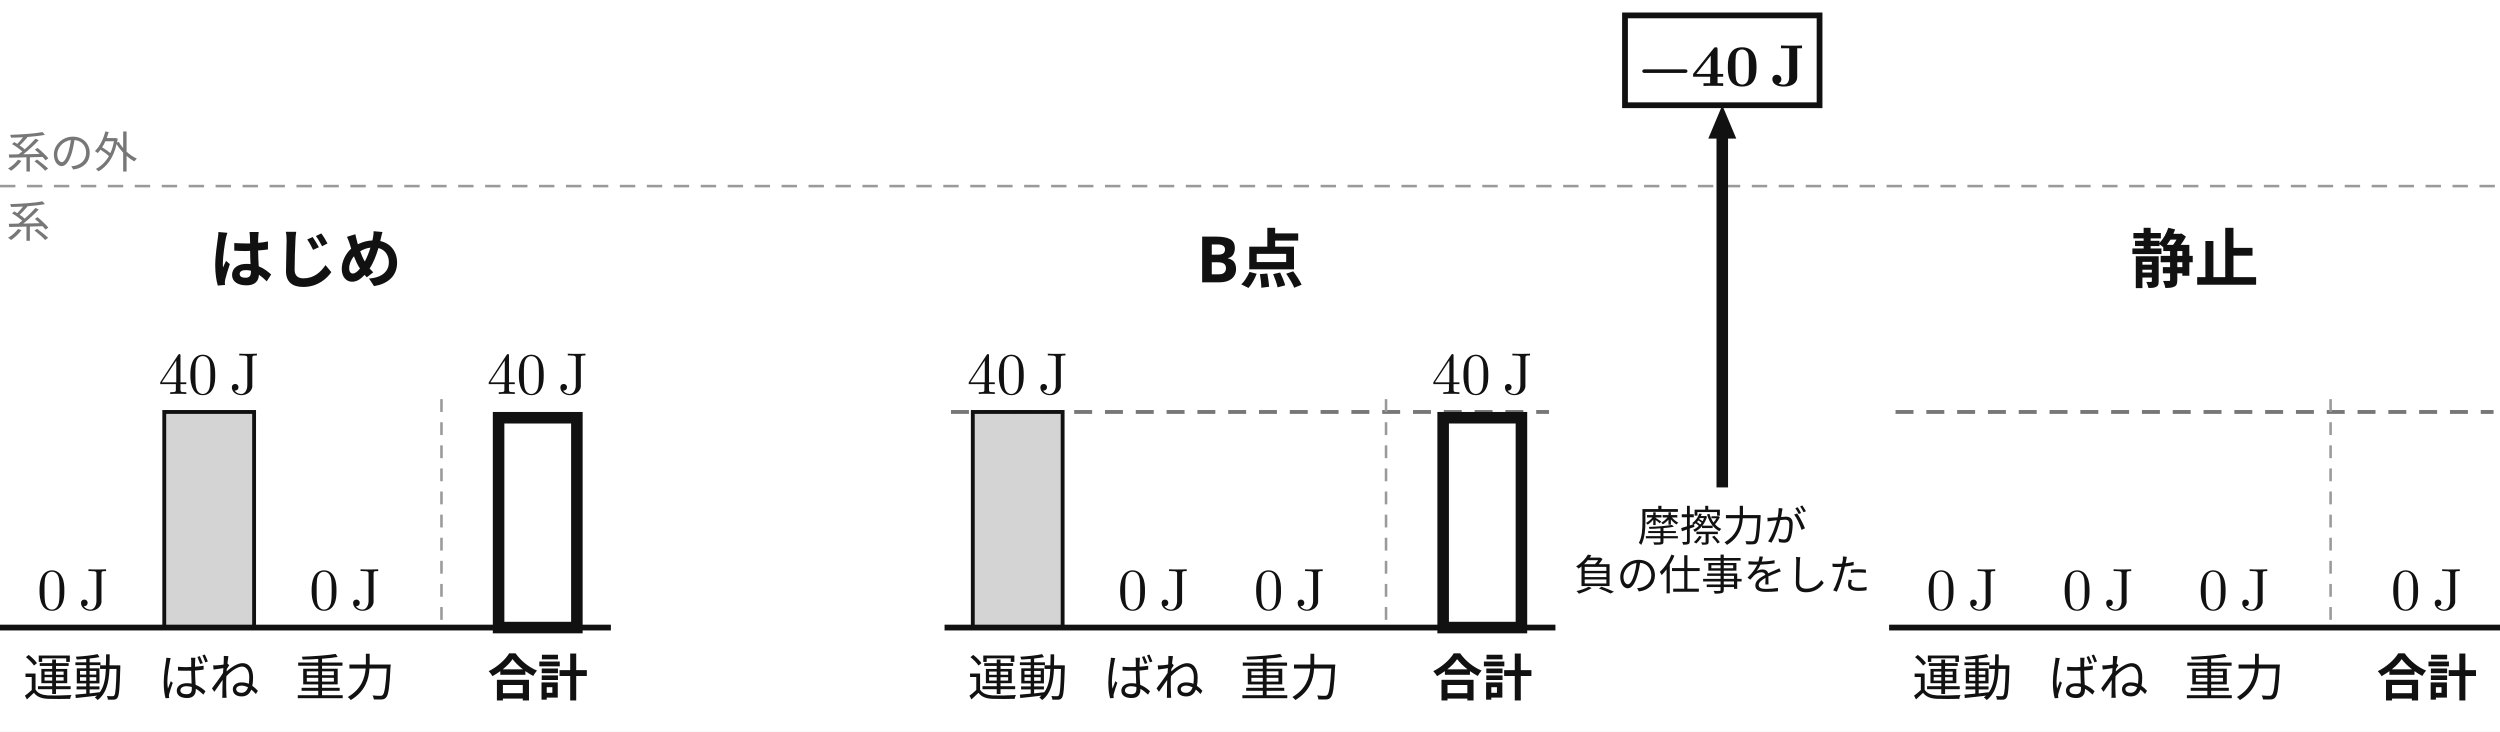
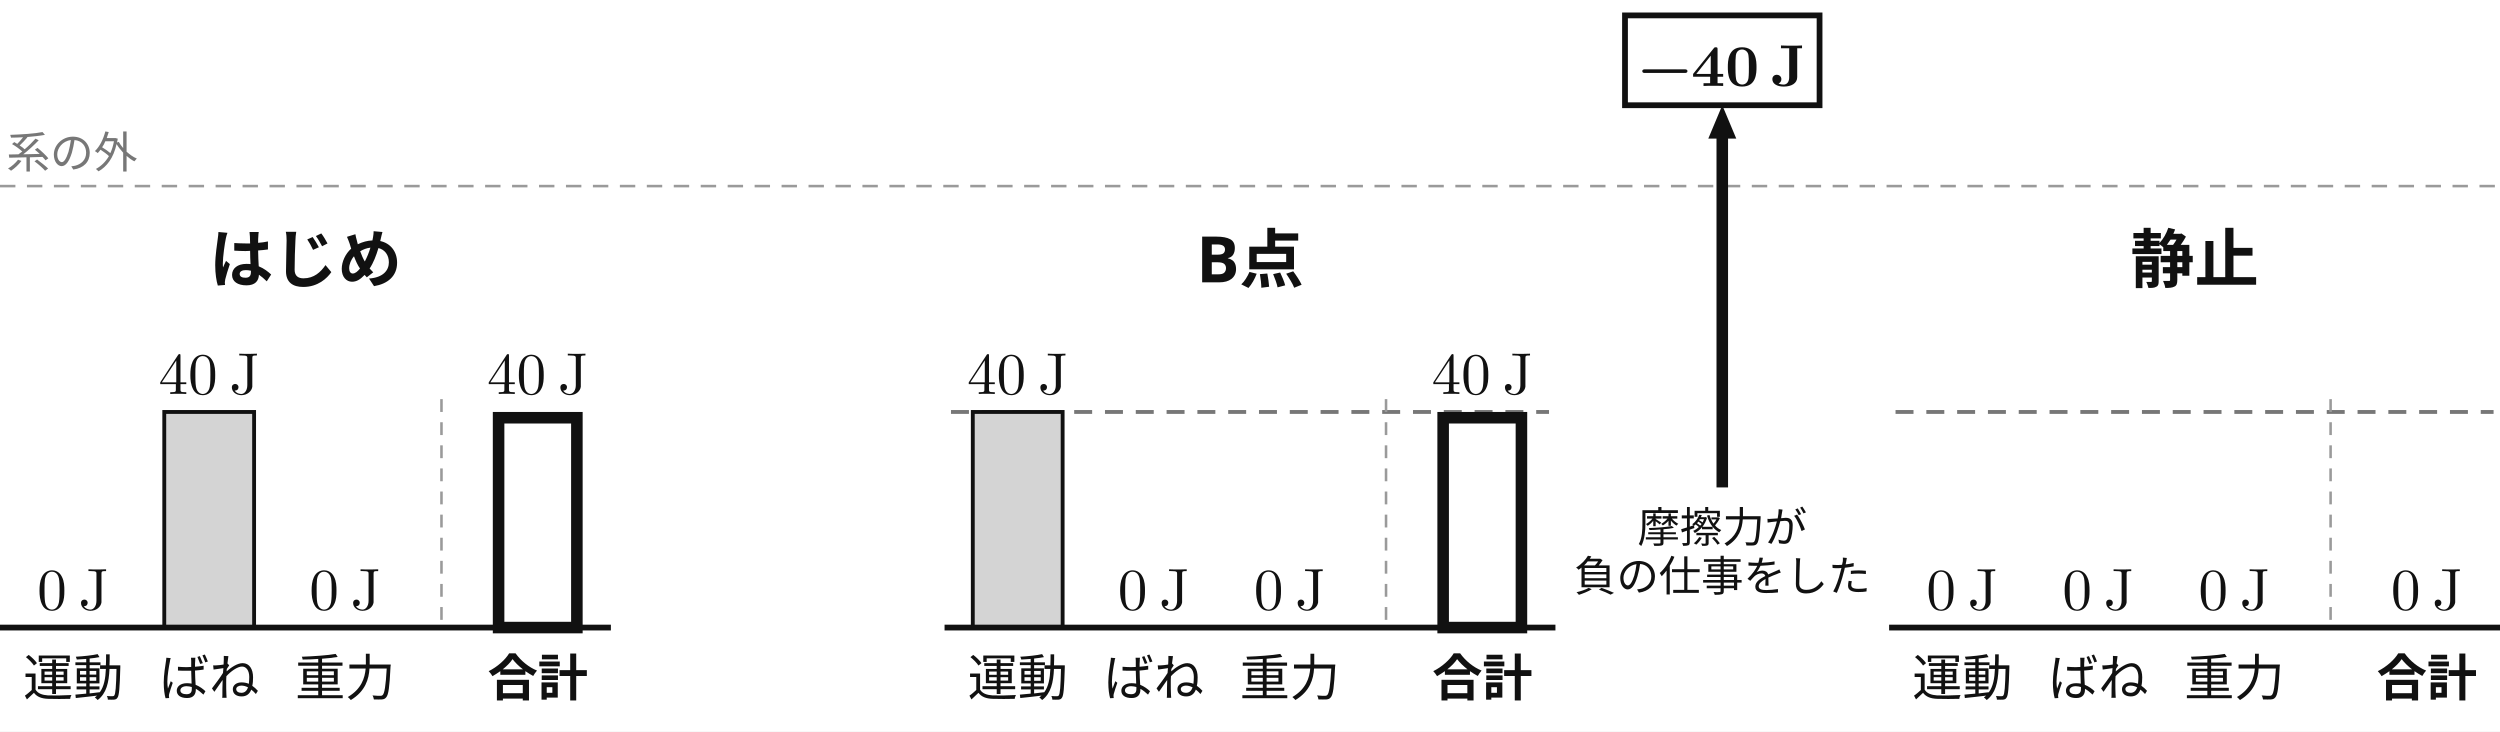
<svg xmlns="http://www.w3.org/2000/svg" width="194.8mm" height="57mm" viewBox="0 0 194.8 57">
  <rect x="0" y="0" width="194.8" height="57" fill="#fff" />
-   <line x1="0" y1="14.5" x2="194.8" y2="14.5" stroke="#9a9a9a" stroke-width="0.2" stroke-dasharray="1.2 0.9" stroke-linecap="butt" />
-   <text x="0.5" y="13.1" font-family="'Harano Aji Gothic', '原ノ味角ゴシック', 'Hiragino Sans', 'Noto Sans JP', sans-serif" font-size="3.4" text-anchor="start" fill="#777777">系の外</text>
-   <text x="0.5" y="18.5" font-family="'Harano Aji Gothic', '原ノ味角ゴシック', 'Hiragino Sans', 'Noto Sans JP', sans-serif" font-size="3.4" text-anchor="start" fill="#777777">系</text>
-   <text x="23.8" y="22" font-family="'Harano Aji Gothic', '原ノ味角ゴシック', 'Hiragino Sans', 'Noto Sans JP', sans-serif" font-size="5" text-anchor="middle" fill="#111111" font-weight="bold">はじめ</text>
-   <line x1="34.4" y1="31.1" x2="34.4" y2="48.9" stroke="#9a9a9a" stroke-width="0.2" stroke-dasharray="1.0 0.8" stroke-linecap="butt" />
+   <line x1="0" y1="14.5" x2="194.8" y2="14.5" stroke="#9a9a9a" stroke-width="0.2" stroke-dasharray="1.2 0.9" />
+   <text x="0.5" y="13.1" font-family="'Harano Aji Gothic', '原ノ味角ゴシック', 'BIZ UDPGothic', 'Hiragino Sans', 'Noto Sans JP', sans-serif" font-size="3.4" text-anchor="start" fill="#777777">系の外</text>
+   <text x="23.8" y="22" font-family="'Harano Aji Gothic', '原ノ味角ゴシック', 'BIZ UDPGothic', 'Hiragino Sans', 'Noto Sans JP', sans-serif" font-size="5" text-anchor="middle" fill="#111111" font-weight="bold">はじめ</text>
+   <line x1="34.4" y1="31.1" x2="34.4" y2="48.9" stroke="#9a9a9a" stroke-width="0.2" stroke-dasharray="1.0 0.8" />
  <text x="5.7" y="47.5" font-family="'Latin Modern Roman', 'LM Roman 10', 'Times New Roman', serif" font-size="4.6" text-anchor="middle" fill="#111111" stroke="#fff" stroke-width="1.15" stroke-linejoin="round" paint-order="stroke">0 J</text>
-   <text x="5.7" y="54.22" font-family="'Harano Aji Gothic', '原ノ味角ゴシック', 'Hiragino Sans', 'Noto Sans JP', sans-serif" font-size="3.9" text-anchor="middle" fill="#111111">運動</text>
+   <text x="5.7" y="54.22" font-family="'Harano Aji Gothic', '原ノ味角ゴシック', 'BIZ UDPGothic', 'Hiragino Sans', 'Noto Sans JP', sans-serif" font-size="3.9" text-anchor="middle" fill="#111111">運動</text>
  <rect x="12.8" y="32.1" width="7" height="16.8" fill="#d4d4d4" stroke="#111111" stroke-width="0.3" />
  <text x="16.3" y="30.7" font-family="'Latin Modern Roman', 'LM Roman 10', 'Times New Roman', serif" font-size="4.6" text-anchor="middle" fill="#111111" stroke="#fff" stroke-width="1.15" stroke-linejoin="round" paint-order="stroke">40 J</text>
-   <text x="16.3" y="54.22" font-family="'Harano Aji Gothic', '原ノ味角ゴシック', 'Hiragino Sans', 'Noto Sans JP', sans-serif" font-size="3.9" text-anchor="middle" fill="#111111">ばね</text>
+   <text x="16.3" y="54.22" font-family="'Harano Aji Gothic', '原ノ味角ゴシック', 'BIZ UDPGothic', 'Hiragino Sans', 'Noto Sans JP', sans-serif" font-size="3.9" text-anchor="middle" fill="#111111">ばね</text>
  <text x="26.9" y="47.5" font-family="'Latin Modern Roman', 'LM Roman 10', 'Times New Roman', serif" font-size="4.6" text-anchor="middle" fill="#111111" stroke="#fff" stroke-width="1.15" stroke-linejoin="round" paint-order="stroke">0 J</text>
-   <text x="26.9" y="54.22" font-family="'Harano Aji Gothic', '原ノ味角ゴシック', 'Hiragino Sans', 'Noto Sans JP', sans-serif" font-size="3.9" text-anchor="middle" fill="#111111">重力</text>
+   <text x="26.9" y="54.22" font-family="'Harano Aji Gothic', '原ノ味角ゴシック', 'BIZ UDPGothic', 'Hiragino Sans', 'Noto Sans JP', sans-serif" font-size="3.9" text-anchor="middle" fill="#111111">重力</text>
  <rect x="38.85" y="32.55" width="6.1" height="16.35" fill="#ffffff" stroke="#111111" stroke-width="0.9" />
  <text x="41.9" y="30.7" font-family="'Latin Modern Roman', 'LM Roman 10', 'Times New Roman', serif" font-size="4.6" text-anchor="middle" fill="#111111" stroke="#fff" stroke-width="1.15" stroke-linejoin="round" paint-order="stroke">40 J</text>
-   <text x="41.9" y="54.22" font-family="'Harano Aji Gothic', '原ノ味角ゴシック', 'Hiragino Sans', 'Noto Sans JP', sans-serif" font-size="3.9" text-anchor="middle" fill="#111111" font-weight="bold">合計</text>
-   <line x1="0" y1="48.9" x2="47.6" y2="48.9" stroke="#111111" stroke-width="0.45" stroke-linecap="butt" />
-   <text x="97.4" y="22" font-family="'Harano Aji Gothic', '原ノ味角ゴシック', 'Hiragino Sans', 'Noto Sans JP', sans-serif" font-size="5" text-anchor="middle" fill="#111111" font-weight="bold">B点</text>
-   <line x1="74.1" y1="32.1" x2="120.7" y2="32.1" stroke="#777777" stroke-width="0.3" stroke-dasharray="1.4 1.0" stroke-linecap="butt" />
-   <line x1="108" y1="31.1" x2="108" y2="48.9" stroke="#9a9a9a" stroke-width="0.2" stroke-dasharray="1.0 0.8" stroke-linecap="butt" />
+   <text x="41.9" y="54.22" font-family="'Harano Aji Gothic', '原ノ味角ゴシック', 'BIZ UDPGothic', 'Hiragino Sans', 'Noto Sans JP', sans-serif" font-size="3.9" text-anchor="middle" fill="#111111" font-weight="bold">合計</text>
+   <line x1="0" y1="48.9" x2="47.6" y2="48.9" stroke="#111111" stroke-width="0.45" />
+   <text x="97.4" y="22" font-family="'Harano Aji Gothic', '原ノ味角ゴシック', 'BIZ UDPGothic', 'Hiragino Sans', 'Noto Sans JP', sans-serif" font-size="5" text-anchor="middle" fill="#111111" font-weight="bold">B点</text>
+   <line x1="74.1" y1="32.1" x2="120.7" y2="32.1" stroke="#777777" stroke-width="0.3" stroke-dasharray="1.4 1.0" />
+   <line x1="108" y1="31.1" x2="108" y2="48.9" stroke="#9a9a9a" stroke-width="0.2" stroke-dasharray="1.0 0.8" />
  <rect x="75.8" y="32.1" width="7" height="16.8" fill="#d4d4d4" stroke="#111111" stroke-width="0.3" />
  <text x="79.3" y="30.7" font-family="'Latin Modern Roman', 'LM Roman 10', 'Times New Roman', serif" font-size="4.6" text-anchor="middle" fill="#111111" stroke="#fff" stroke-width="1.15" stroke-linejoin="round" paint-order="stroke">40 J</text>
-   <text x="79.3" y="54.22" font-family="'Harano Aji Gothic', '原ノ味角ゴシック', 'Hiragino Sans', 'Noto Sans JP', sans-serif" font-size="3.9" text-anchor="middle" fill="#111111">運動</text>
+   <text x="79.3" y="54.22" font-family="'Harano Aji Gothic', '原ノ味角ゴシック', 'BIZ UDPGothic', 'Hiragino Sans', 'Noto Sans JP', sans-serif" font-size="3.9" text-anchor="middle" fill="#111111">運動</text>
  <text x="89.9" y="47.5" font-family="'Latin Modern Roman', 'LM Roman 10', 'Times New Roman', serif" font-size="4.6" text-anchor="middle" fill="#111111" stroke="#fff" stroke-width="1.15" stroke-linejoin="round" paint-order="stroke">0 J</text>
-   <text x="89.9" y="54.22" font-family="'Harano Aji Gothic', '原ノ味角ゴシック', 'Hiragino Sans', 'Noto Sans JP', sans-serif" font-size="3.9" text-anchor="middle" fill="#111111">ばね</text>
+   <text x="89.9" y="54.22" font-family="'Harano Aji Gothic', '原ノ味角ゴシック', 'BIZ UDPGothic', 'Hiragino Sans', 'Noto Sans JP', sans-serif" font-size="3.9" text-anchor="middle" fill="#111111">ばね</text>
  <text x="100.5" y="47.5" font-family="'Latin Modern Roman', 'LM Roman 10', 'Times New Roman', serif" font-size="4.6" text-anchor="middle" fill="#111111" stroke="#fff" stroke-width="1.15" stroke-linejoin="round" paint-order="stroke">0 J</text>
-   <text x="100.5" y="54.22" font-family="'Harano Aji Gothic', '原ノ味角ゴシック', 'Hiragino Sans', 'Noto Sans JP', sans-serif" font-size="3.9" text-anchor="middle" fill="#111111">重力</text>
+   <text x="100.5" y="54.22" font-family="'Harano Aji Gothic', '原ノ味角ゴシック', 'BIZ UDPGothic', 'Hiragino Sans', 'Noto Sans JP', sans-serif" font-size="3.9" text-anchor="middle" fill="#111111">重力</text>
  <rect x="112.45" y="32.55" width="6.1" height="16.35" fill="#ffffff" stroke="#111111" stroke-width="0.9" />
  <text x="115.5" y="30.7" font-family="'Latin Modern Roman', 'LM Roman 10', 'Times New Roman', serif" font-size="4.6" text-anchor="middle" fill="#111111" stroke="#fff" stroke-width="1.15" stroke-linejoin="round" paint-order="stroke">40 J</text>
-   <text x="115.5" y="54.22" font-family="'Harano Aji Gothic', '原ノ味角ゴシック', 'Hiragino Sans', 'Noto Sans JP', sans-serif" font-size="3.9" text-anchor="middle" fill="#111111" font-weight="bold">合計</text>
-   <line x1="73.6" y1="48.9" x2="121.2" y2="48.9" stroke="#111111" stroke-width="0.45" stroke-linecap="butt" />
-   <text x="171" y="22" font-family="'Harano Aji Gothic', '原ノ味角ゴシック', 'Hiragino Sans', 'Noto Sans JP', sans-serif" font-size="5" text-anchor="middle" fill="#111111" font-weight="bold">静止</text>
-   <line x1="147.7" y1="32.1" x2="194.3" y2="32.1" stroke="#777777" stroke-width="0.3" stroke-dasharray="1.4 1.0" stroke-linecap="butt" />
-   <line x1="181.6" y1="31.1" x2="181.6" y2="48.9" stroke="#9a9a9a" stroke-width="0.2" stroke-dasharray="1.0 0.8" stroke-linecap="butt" />
+   <text x="115.5" y="54.22" font-family="'Harano Aji Gothic', '原ノ味角ゴシック', 'BIZ UDPGothic', 'Hiragino Sans', 'Noto Sans JP', sans-serif" font-size="3.9" text-anchor="middle" fill="#111111" font-weight="bold">合計</text>
+   <line x1="73.6" y1="48.9" x2="121.2" y2="48.9" stroke="#111111" stroke-width="0.45" />
+   <text x="171" y="22" font-family="'Harano Aji Gothic', '原ノ味角ゴシック', 'BIZ UDPGothic', 'Hiragino Sans', 'Noto Sans JP', sans-serif" font-size="5" text-anchor="middle" fill="#111111" font-weight="bold">静止</text>
+   <line x1="147.7" y1="32.1" x2="194.3" y2="32.1" stroke="#777777" stroke-width="0.3" stroke-dasharray="1.4 1.0" />
+   <line x1="181.6" y1="31.1" x2="181.6" y2="48.9" stroke="#9a9a9a" stroke-width="0.2" stroke-dasharray="1.0 0.8" />
  <text x="152.9" y="47.5" font-family="'Latin Modern Roman', 'LM Roman 10', 'Times New Roman', serif" font-size="4.6" text-anchor="middle" fill="#111111" stroke="#fff" stroke-width="1.15" stroke-linejoin="round" paint-order="stroke">0 J</text>
-   <text x="152.9" y="54.22" font-family="'Harano Aji Gothic', '原ノ味角ゴシック', 'Hiragino Sans', 'Noto Sans JP', sans-serif" font-size="3.9" text-anchor="middle" fill="#111111">運動</text>
+   <text x="152.9" y="54.22" font-family="'Harano Aji Gothic', '原ノ味角ゴシック', 'BIZ UDPGothic', 'Hiragino Sans', 'Noto Sans JP', sans-serif" font-size="3.9" text-anchor="middle" fill="#111111">運動</text>
  <text x="163.5" y="47.5" font-family="'Latin Modern Roman', 'LM Roman 10', 'Times New Roman', serif" font-size="4.6" text-anchor="middle" fill="#111111" stroke="#fff" stroke-width="1.15" stroke-linejoin="round" paint-order="stroke">0 J</text>
-   <text x="163.5" y="54.22" font-family="'Harano Aji Gothic', '原ノ味角ゴシック', 'Hiragino Sans', 'Noto Sans JP', sans-serif" font-size="3.9" text-anchor="middle" fill="#111111">ばね</text>
+   <text x="163.5" y="54.22" font-family="'Harano Aji Gothic', '原ノ味角ゴシック', 'BIZ UDPGothic', 'Hiragino Sans', 'Noto Sans JP', sans-serif" font-size="3.9" text-anchor="middle" fill="#111111">ばね</text>
  <text x="174.1" y="47.5" font-family="'Latin Modern Roman', 'LM Roman 10', 'Times New Roman', serif" font-size="4.6" text-anchor="middle" fill="#111111" stroke="#fff" stroke-width="1.15" stroke-linejoin="round" paint-order="stroke">0 J</text>
-   <text x="174.1" y="54.22" font-family="'Harano Aji Gothic', '原ノ味角ゴシック', 'Hiragino Sans', 'Noto Sans JP', sans-serif" font-size="3.9" text-anchor="middle" fill="#111111">重力</text>
+   <text x="174.1" y="54.22" font-family="'Harano Aji Gothic', '原ノ味角ゴシック', 'BIZ UDPGothic', 'Hiragino Sans', 'Noto Sans JP', sans-serif" font-size="3.9" text-anchor="middle" fill="#111111">重力</text>
  <text x="189.1" y="47.5" font-family="'Latin Modern Roman', 'LM Roman 10', 'Times New Roman', serif" font-size="4.6" text-anchor="middle" fill="#111111" stroke="#fff" stroke-width="1.15" stroke-linejoin="round" paint-order="stroke">0 J</text>
-   <text x="189.1" y="54.22" font-family="'Harano Aji Gothic', '原ノ味角ゴシック', 'Hiragino Sans', 'Noto Sans JP', sans-serif" font-size="3.9" text-anchor="middle" fill="#111111" font-weight="bold">合計</text>
-   <line x1="147.2" y1="48.9" x2="194.8" y2="48.9" stroke="#111111" stroke-width="0.45" stroke-linecap="butt" />
-   <line x1="134.2" y1="37.98" x2="134.2" y2="10.6" stroke="#111111" stroke-width="0.9" stroke-linecap="butt" />
+   <text x="189.1" y="54.22" font-family="'Harano Aji Gothic', '原ノ味角ゴシック', 'BIZ UDPGothic', 'Hiragino Sans', 'Noto Sans JP', sans-serif" font-size="3.9" text-anchor="middle" fill="#111111" font-weight="bold">合計</text>
+   <line x1="147.2" y1="48.9" x2="194.8" y2="48.9" stroke="#111111" stroke-width="0.45" />
+   <line x1="134.2" y1="37.98" x2="134.2" y2="10.6" stroke="#111111" stroke-width="0.9" />
  <polygon points="134.2,8.2 135.29,10.8 133.11,10.8" fill="#111111" />
  <rect x="126.62" y="1.2" width="15.16" height="7" fill="#ffffff" stroke="#111111" stroke-width="0.45" />
  <text x="134.2" y="6.7" font-family="'Latin Modern Roman', 'LM Roman 10', 'Times New Roman', serif" font-size="4.6" text-anchor="middle" fill="#111111" font-weight="bold">−40 J</text>
-   <text x="134.2" y="42.18" font-family="'Harano Aji Gothic', '原ノ味角ゴシック', 'Hiragino Sans', 'Noto Sans JP', sans-serif" font-size="3.3" text-anchor="middle" fill="#111111" stroke="#fff" stroke-width="0.82" stroke-linejoin="round" paint-order="stroke">摩擦力が</text>
-   <text x="134.2" y="45.98" font-family="'Harano Aji Gothic', '原ノ味角ゴシック', 'Hiragino Sans', 'Noto Sans JP', sans-serif" font-size="3.3" text-anchor="middle" fill="#111111" stroke="#fff" stroke-width="0.82" stroke-linejoin="round" paint-order="stroke">負の仕事をした</text>
+   <text x="134.2" y="42.27" font-family="'Harano Aji Gothic', '原ノ味角ゴシック', 'BIZ UDPGothic', 'Hiragino Sans', 'Noto Sans JP', sans-serif" font-size="3.3" text-anchor="middle" fill="#111111" stroke="#fff" stroke-width="0.82" stroke-linejoin="round" paint-order="stroke">摩擦力が</text>
+   <text x="134.2" y="46.07" font-family="'Harano Aji Gothic', '原ノ味角ゴシック', 'BIZ UDPGothic', 'Hiragino Sans', 'Noto Sans JP', sans-serif" font-size="3.3" text-anchor="middle" fill="#111111" stroke="#fff" stroke-width="0.82" stroke-linejoin="round" paint-order="stroke">負の仕事をした</text>
</svg>
